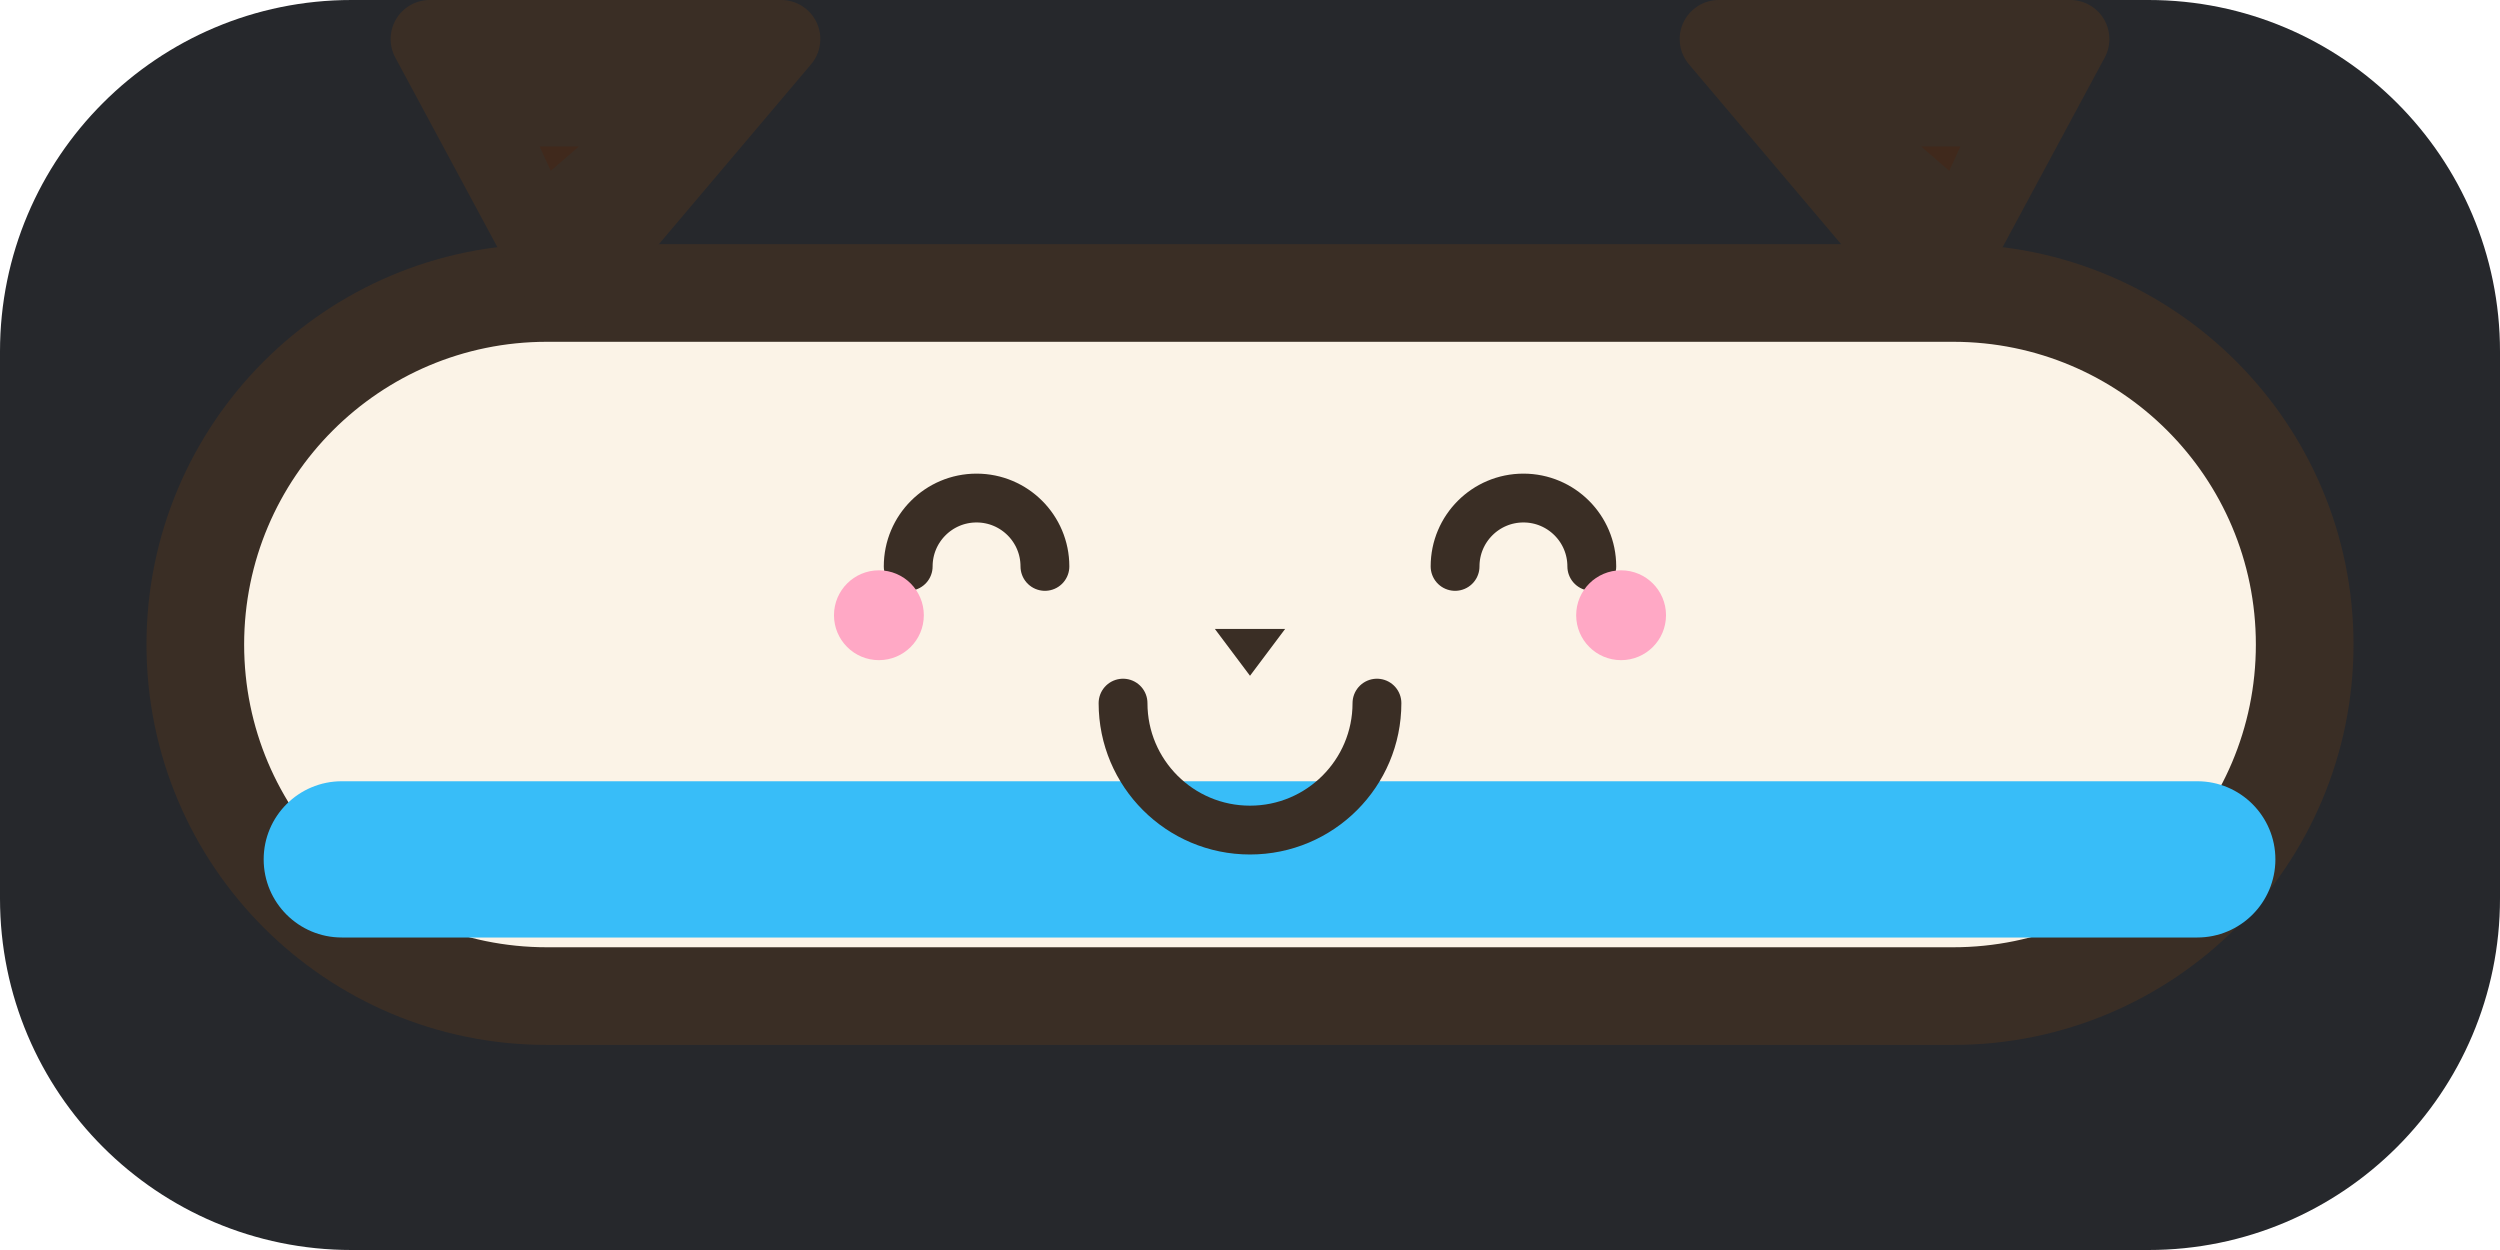
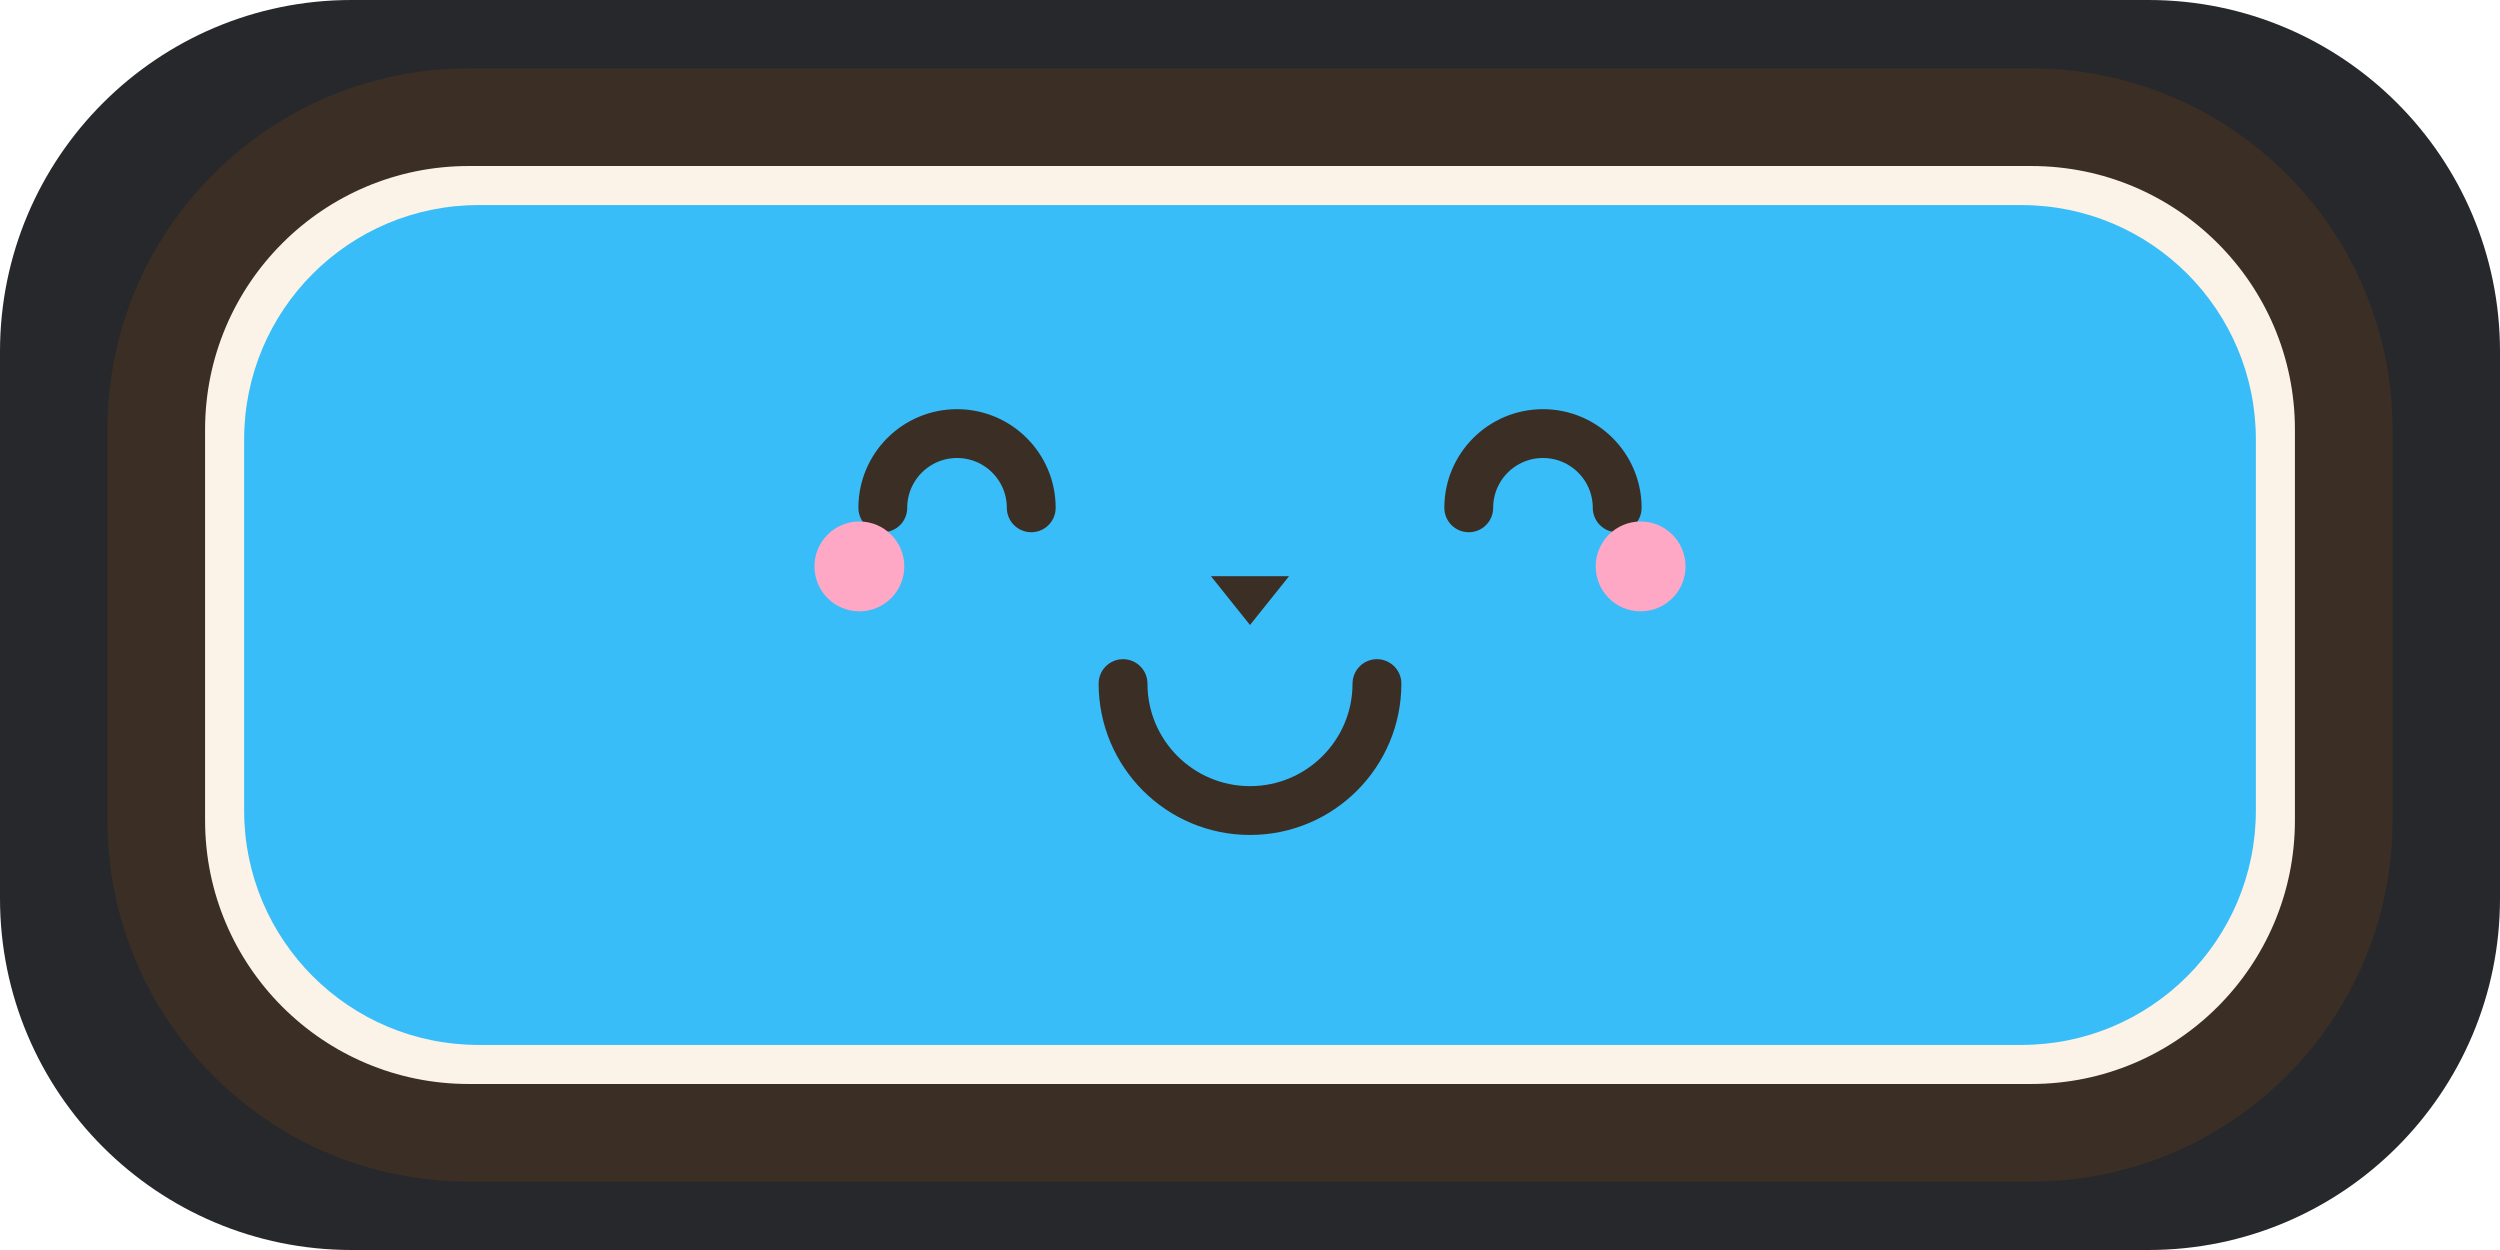
<svg xmlns="http://www.w3.org/2000/svg" width="128" height="64" viewBox="0 0 128 64">
  <rect width="128" height="64" rx="18" fill="#26282c" />
-   <rect x="10" y="15" width="108" height="36" rx="18" fill="#FBF3E7" stroke="#3A2E25" stroke-width="5" />
-   <rect x="13.5" y="40" width="103.0" height="8" rx="4" fill="#38BDF8" />
+   <rect x="8" y="6" width="112" height="52" rx="16" fill="#FBF3E7" stroke="#3A2E25" stroke-width="5" />
+   <rect x="12.5" y="10.5" width="103" height="43" rx="12" fill="#38BDF8" />
  <g stroke="#3A2E25" fill="none" stroke-width="2.5" stroke-linecap="round">
-     <path d="M 46.5 29 A 3.5 3.5 0 0 1 53.5 29" />
-     <path d="M 74.5 29 A 3.5 3.5 0 0 1 81.5 29" />
+     <path d="M 45.2 26 A 3.8 3.8 0 0 1 52.8 26" />
+     <path d="M 75.2 26 A 3.8 3.8 0 0 1 82.8 26" />
  </g>
-   <path d="M 62.2 32.2 L 65.8 32.2 L 64 34.6 Z" fill="#3A2E25" />
+   <path d="M 62 29.5 L 66 29.5 L 64 32 Z" fill="#3A2E25" />
  <g stroke="#3A2E25" fill="none" stroke-width="2.5" stroke-linecap="round">
-     <path d="M 57.5 36 A 6.5 6.5 0 0 0 70.5 36" />
+     <path d="M 57.5 35 A 6.5 6.5 0 0 0 70.5 35" />
  </g>
-   <circle cx="45" cy="31.5" r="2.3" fill="#FFA8C5" />
-   <circle cx="83" cy="31.5" r="2.3" fill="#FFA8C5" />
-   <g stroke="#3A2E25" stroke-width="4" stroke-linejoin="round">
-     <path d="M 29 15 L 22 2 L 40 2 Z" fill="#F97316" />
-     <path d="M 27.5 12 L 24.5 5.5 L 35 5.5 Z" fill="#40291C" />
-     <path d="M 99 15 L 106 2 L 88 2 Z" fill="#F97316" />
-     <path d="M 100.5 12 L 103.5 5.5 L 93 5.5 Z" fill="#40291C" />
-   </g>
+   <circle cx="44" cy="29" r="2.3" fill="#FFA8C5" />
+   <circle cx="84" cy="29" r="2.3" fill="#FFA8C5" />
</svg>
